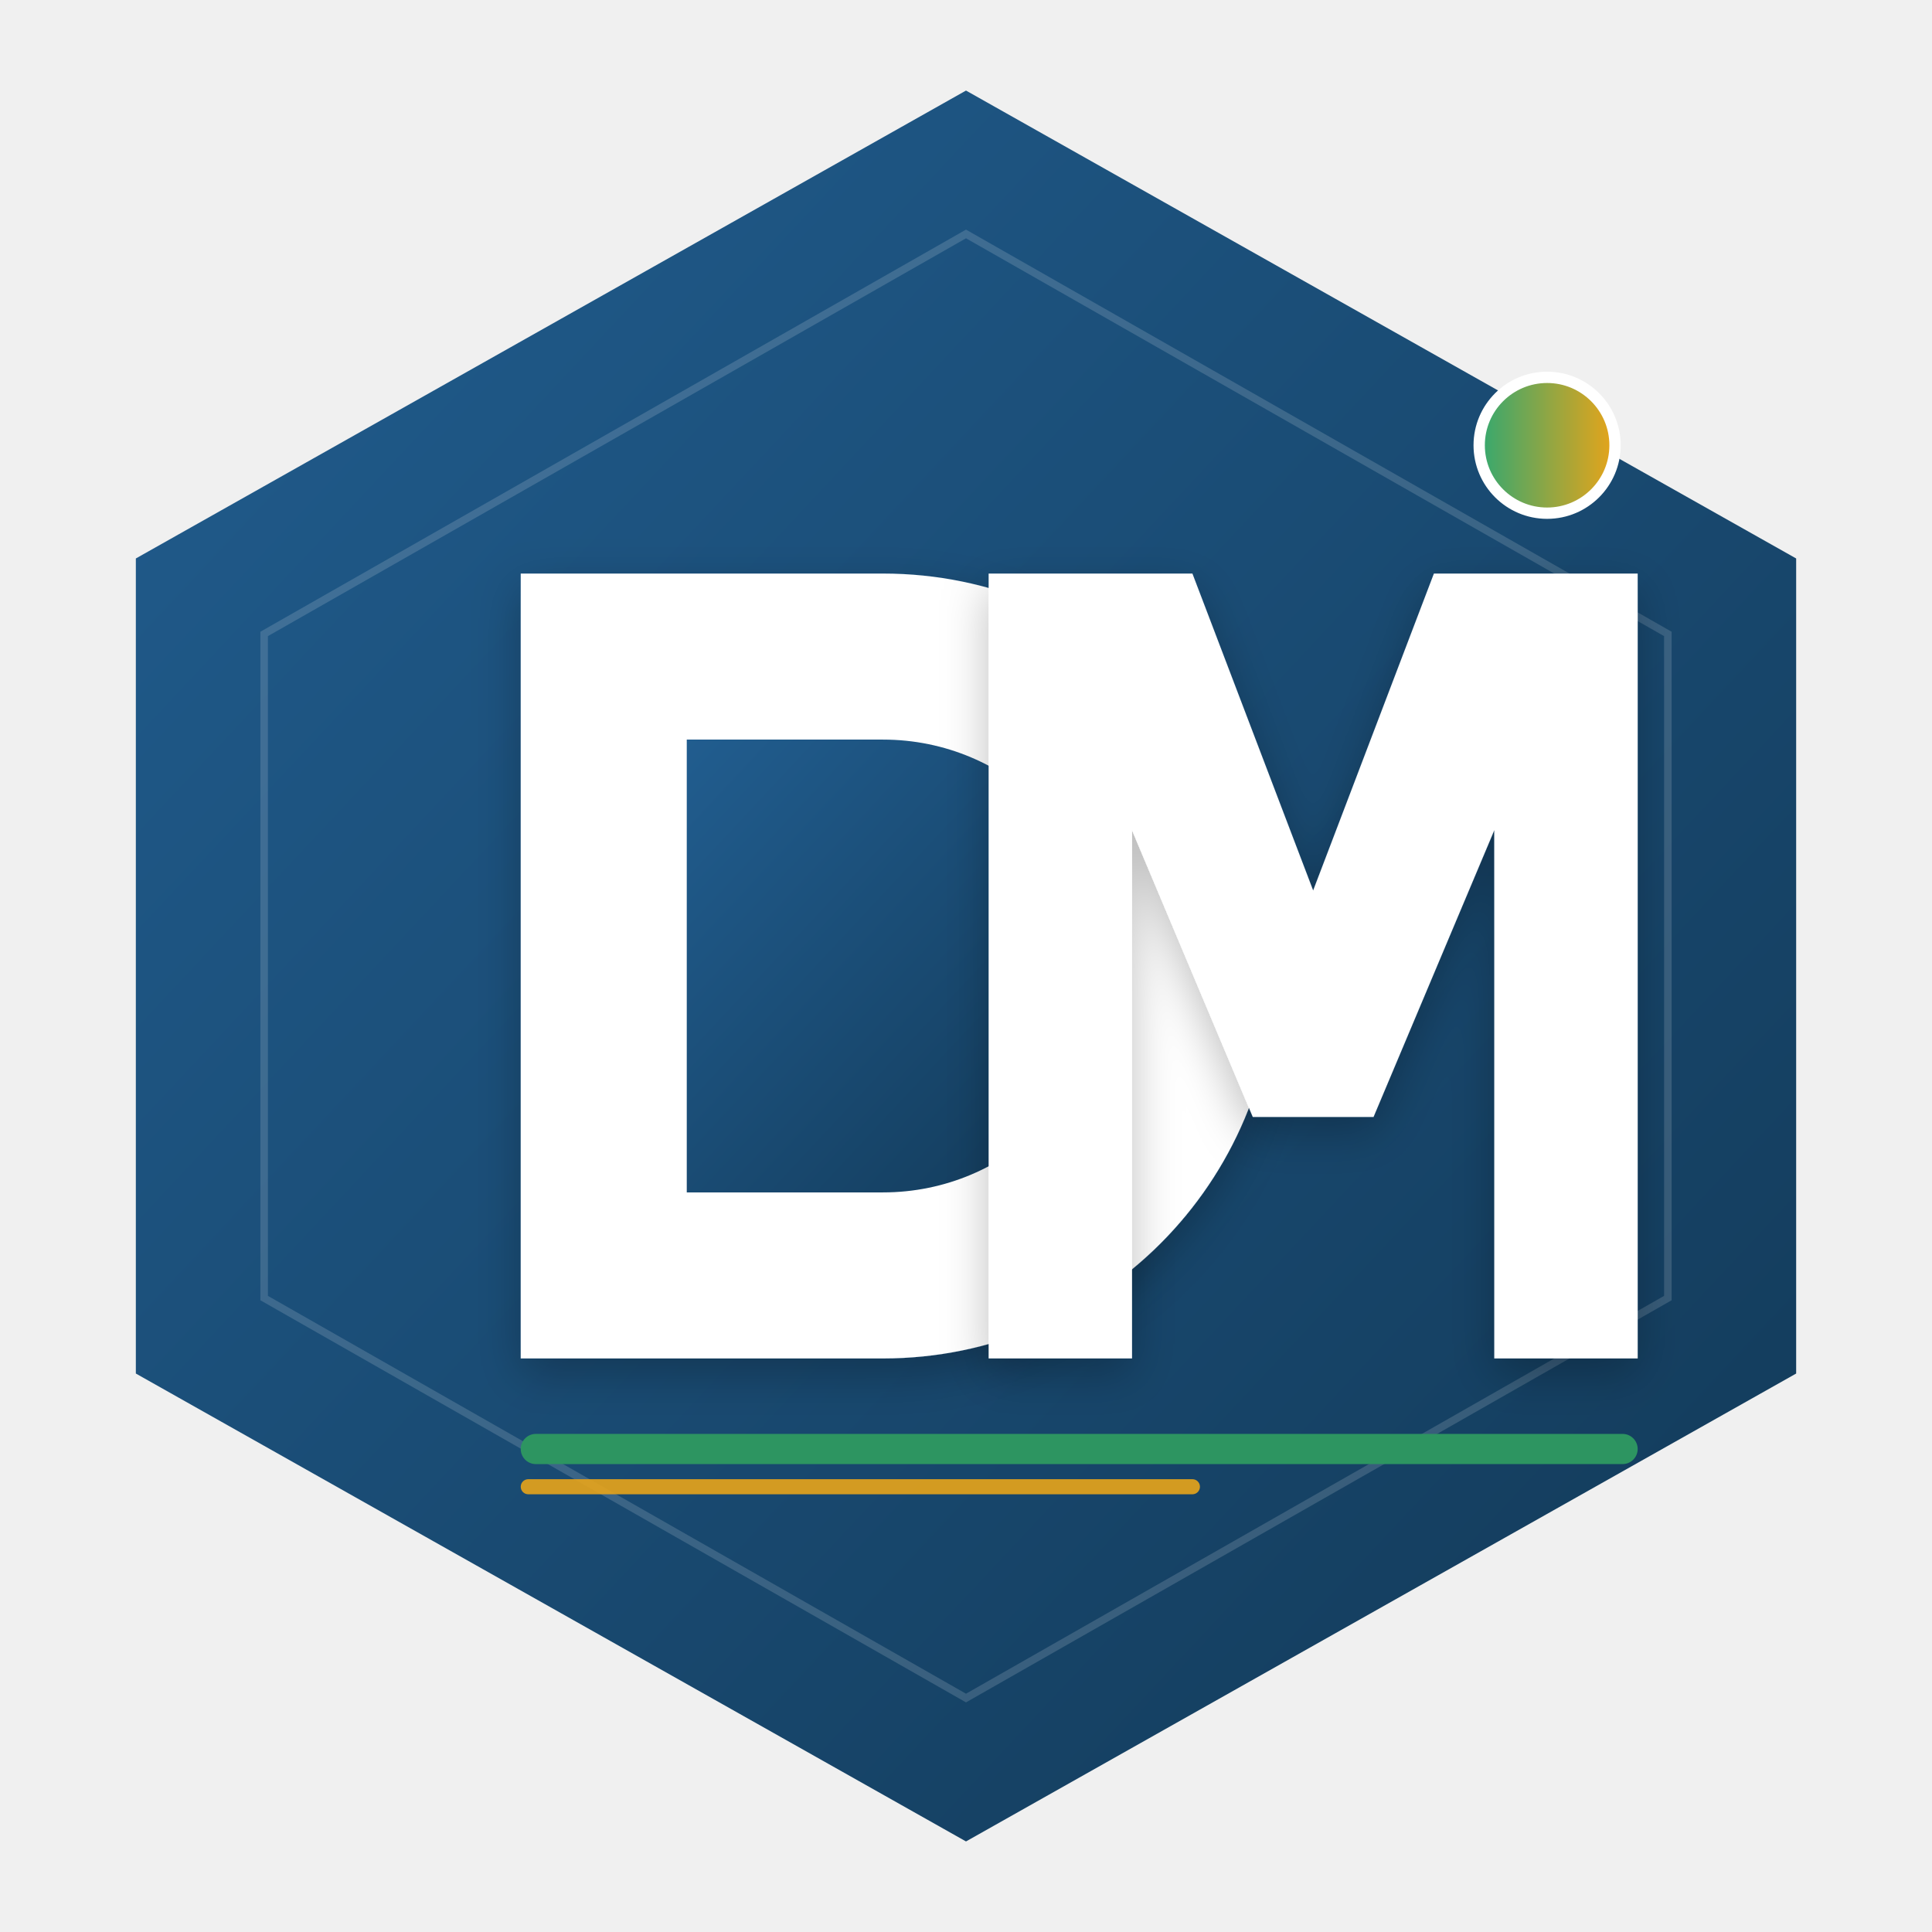
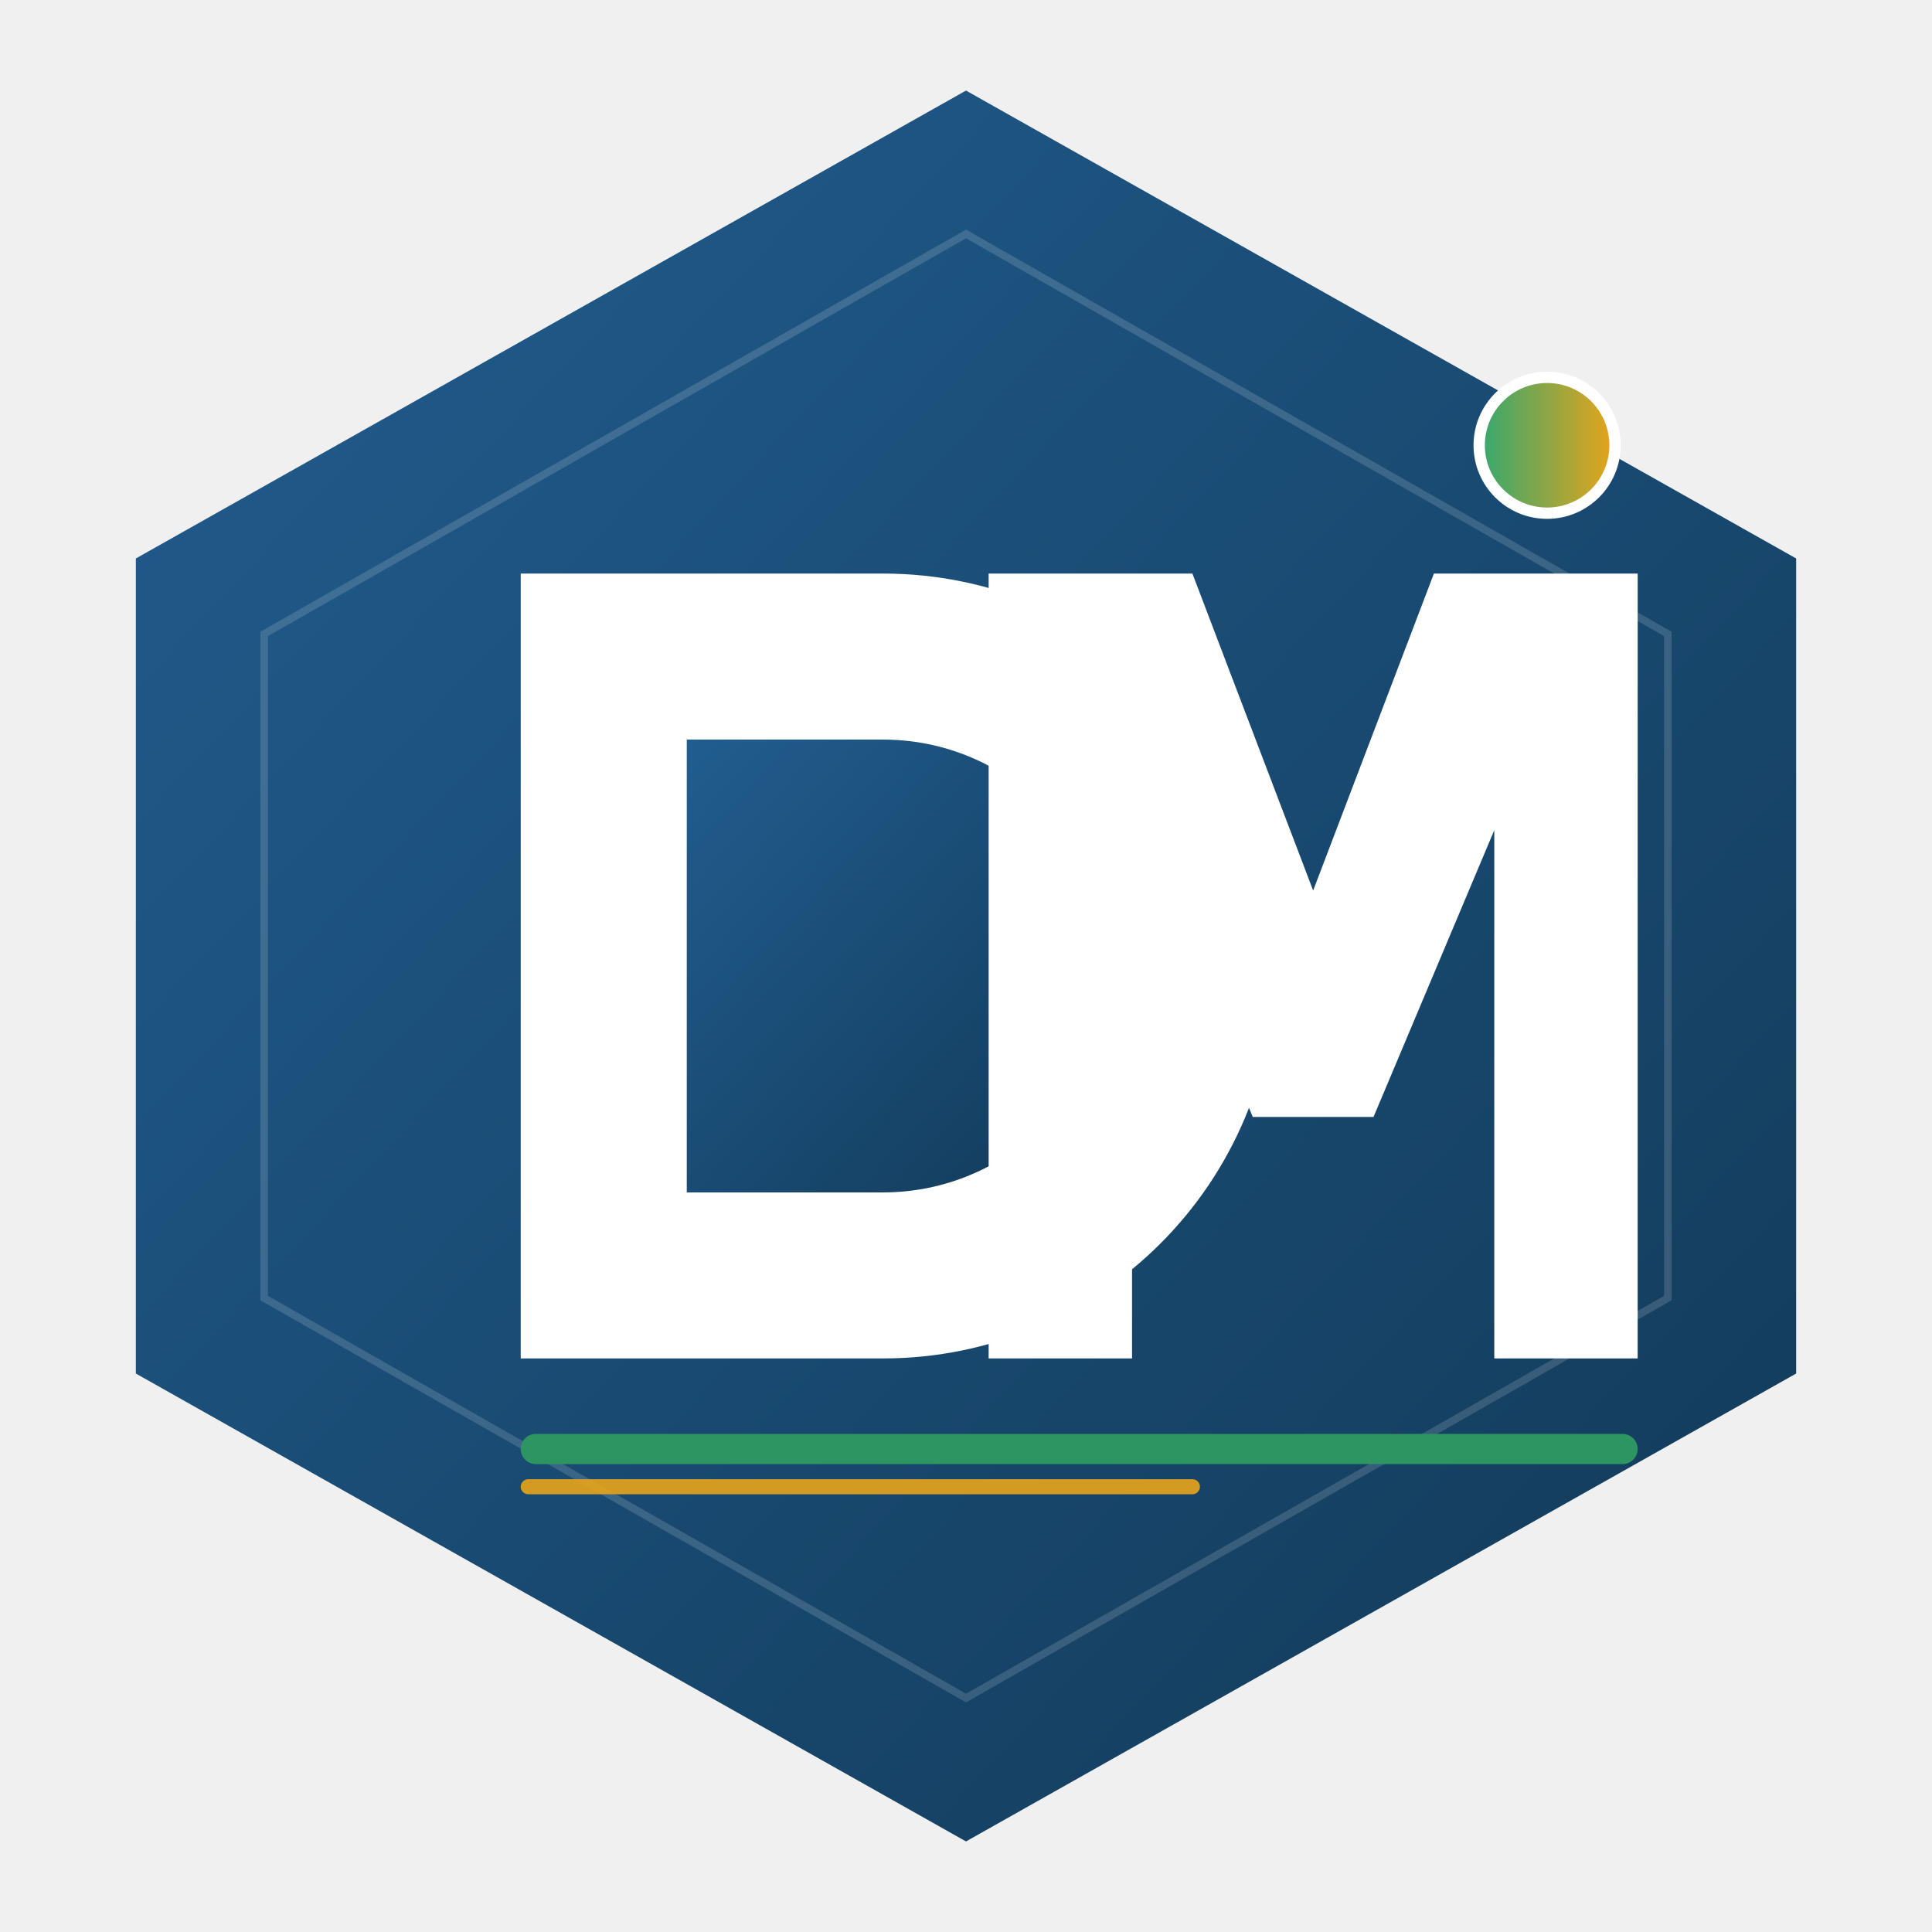
- <svg xmlns="http://www.w3.org/2000/svg" viewBox="0 0 512 512" width="512" height="512" role="img" aria-label="Logo DMi - Banque Alimentaire">
+ <svg xmlns="http://www.w3.org/2000/svg" viewBox="0 0 512 512" role="img" aria-label="Logo Monogramme DMi">
  <defs>
-     <linearGradient id="i512-bg" x1="0" y1="0" x2="1" y2="1">
+     <linearGradient id="p3-bg" x1="0" y1="0" x2="1" y2="1">
      <stop offset="0" stop-color="#215d8f" />
      <stop offset="1" stop-color="#123957" />
    </linearGradient>
-     <linearGradient id="i512-accent" x1="0" y1="0" x2="1" y2="0">
+     <linearGradient id="p3-accent" x1="0" y1="0" x2="1" y2="0">
      <stop offset="0" stop-color="#34a870" />
      <stop offset="1" stop-color="#e8a419" />
    </linearGradient>
-     <filter id="i512-shadow">
-       <feDropShadow dx="0" dy="4" stdDeviation="6" flood-opacity="0.25" />
-     </filter>
  </defs>
-   <path d="M 256 24 L 476 148 L 476 364 L 256 488 L 36 364 L 36 148 Z" fill="url(#i512-bg)" />
+   <path d="M 256 24 L 476 148 L 476 364 L 256 488 L 36 364 L 36 148 Z" fill="url(#p3-bg)" />
  <path d="M 256 62 L 442 168 L 442 344 L 256 450 L 70 344 L 70 168 Z" fill="none" stroke="#ffffff" stroke-opacity="0.15" stroke-width="2" />
-   <path d="M 138 152 H 234 A 104 104 0 0 1 234 360 H 138 Z" fill="#ffffff" filter="url(#i512-shadow)" />
-   <path d="M 182 196 H 234 A 60 60 0 0 1 234 316 H 182 Z" fill="url(#i512-bg)" />
-   <path d="M 262 360 V 152 L 316 152 L 348 236 L 380 152 L 434 152 V 360 L 396 360 V 220 L 364 296 H 332 L 300 220 V 360 Z" fill="#ffffff" filter="url(#i512-shadow)" />
-   <circle cx="410" cy="118" r="18" fill="url(#i512-accent)" />
+   <path d="M138 152 H 234 A 104 104 0 0 1 234 360 H 138 Z" fill="#ffffff" />
+   <path d="M182 196 H 234 A 60 60 0 0 1 234 316 H 182 Z" fill="url(#p3-bg)" />
+   <path d="M262 360 V 152 L 316 152 L 348 236 L 380 152 L 434 152 V 360 L 396 360 V 220 L 364 296 H 332 L 300 220 V 360 Z" fill="#ffffff" />
+   <circle cx="410" cy="118" r="18" fill="url(#p3-accent)" />
  <circle cx="410" cy="118" r="18" fill="none" stroke="#ffffff" stroke-width="3" />
  <rect x="138" y="380" width="296" height="8" rx="4" fill="#2d9561" />
  <rect x="138" y="392" width="180" height="4" rx="2" fill="#e8a419" opacity="0.9" />
</svg>
